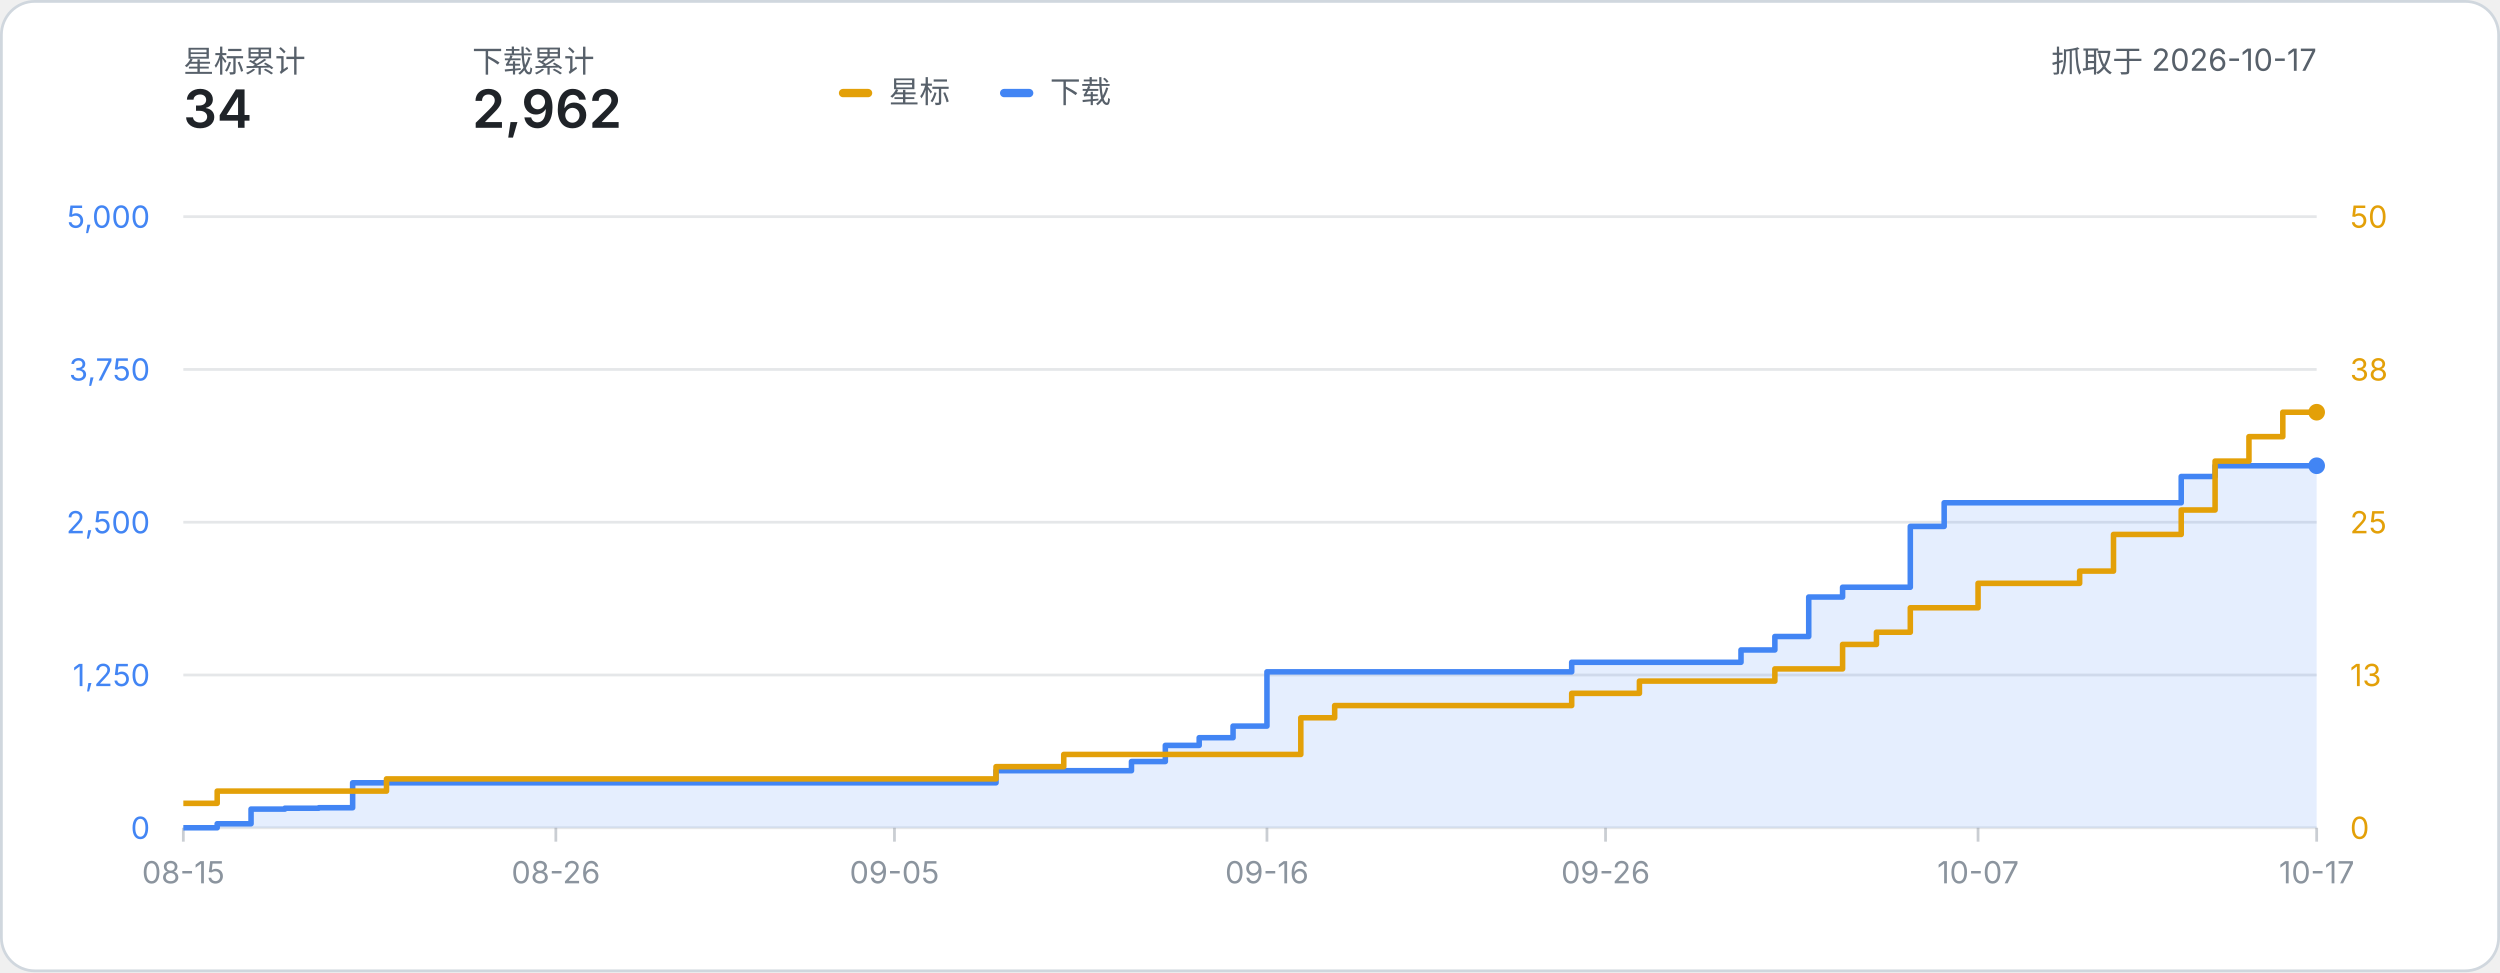
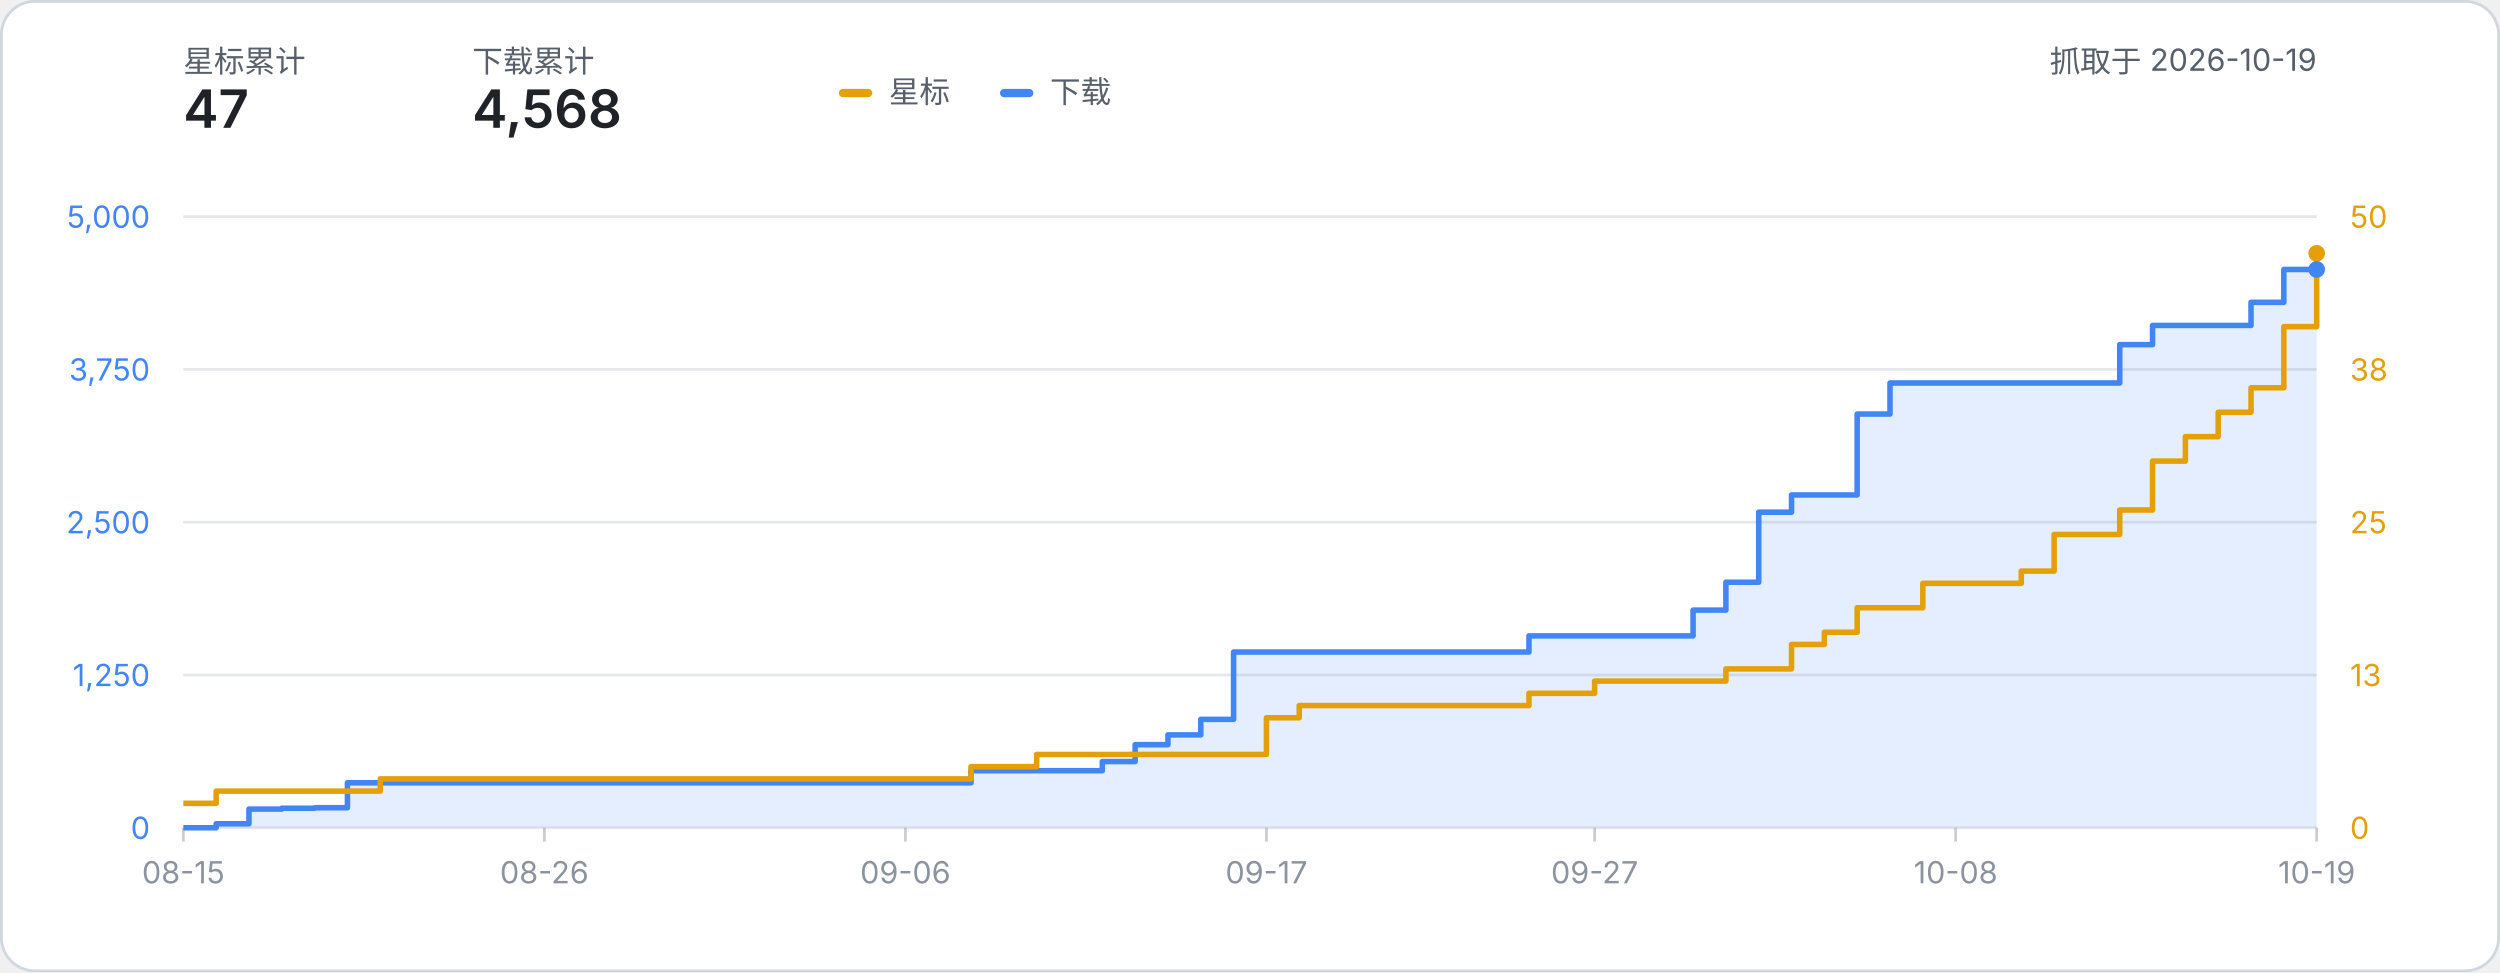
- <svg xmlns="http://www.w3.org/2000/svg" width="900" height="350" viewBox="0 0 900 350" role="img" aria-label="星标数与下载量累计折线图：星标 34、下载 2,962（数据抓取于 2026-10-17）">
+ <svg xmlns="http://www.w3.org/2000/svg" width="900" height="350" viewBox="0 0 900 350" role="img" aria-label="星标数与下载量累计折线图：星标 47、下载 4,568（数据抓取于 2026-10-19）">
  <style>
    text { font-family: system-ui, -apple-system, 'Segoe UI', 'PingFang SC', 'Microsoft YaHei', sans-serif; }
    .label { fill: #57606a; }
    .metric { fill: #1f2328; font-weight: 600; }
  </style>
  <rect x="0.5" y="0.5" width="899" height="349" rx="12" fill="#ffffff" stroke="#d0d7de" />
  <text x="66" y="26" class="label" font-size="11">星标累计</text>
-   <text x="66" y="46" class="metric" font-size="19">34</text>
+   <text x="66" y="46" class="metric" font-size="19">47</text>
  <text x="170" y="26" class="label" font-size="11">下载累计</text>
-   <text x="170" y="46" class="metric" font-size="19">2,962</text>
-   <text x="834.00" y="26" class="label" font-size="11" text-anchor="end">抓取于 2026-10-17</text>
+   <text x="170" y="46" class="metric" font-size="19">4,568</text>
+   <text x="834.00" y="26" class="label" font-size="11" text-anchor="end">抓取于 2026-10-19</text>
  <g transform="translate(302, 24)">
    <rect x="0" y="8" width="12" height="3" rx="1.5" fill="#e3a008" />
    <text x="18" y="13" class="label" font-size="11">星标</text>
    <rect x="58" y="8" width="12" height="3" rx="1.5" fill="#4285f4" />
    <text x="76" y="13" class="label" font-size="11">下载</text>
  </g>
  <line x1="66" y1="298.00" x2="834.00" y2="298.00" stroke="#8b949e" stroke-opacity="0.22" stroke-width="1" />
  <text x="54" y="302.00" text-anchor="end" font-size="11" fill="#4285f4">0</text>
  <text x="846.00" y="302.00" text-anchor="start" font-size="11" fill="#e3a008">0</text>
  <line x1="66" y1="243.00" x2="834.00" y2="243.00" stroke="#8b949e" stroke-opacity="0.22" stroke-width="1" />
  <text x="54" y="247.00" text-anchor="end" font-size="11" fill="#4285f4">1,250</text>
  <text x="846.00" y="247.00" text-anchor="start" font-size="11" fill="#e3a008">13</text>
  <line x1="66" y1="188.00" x2="834.00" y2="188.00" stroke="#8b949e" stroke-opacity="0.22" stroke-width="1" />
  <text x="54" y="192.00" text-anchor="end" font-size="11" fill="#4285f4">2,500</text>
  <text x="846.00" y="192.00" text-anchor="start" font-size="11" fill="#e3a008">25</text>
  <line x1="66" y1="133.00" x2="834.00" y2="133.00" stroke="#8b949e" stroke-opacity="0.22" stroke-width="1" />
  <text x="54" y="137.00" text-anchor="end" font-size="11" fill="#4285f4">3,750</text>
  <text x="846.00" y="137.00" text-anchor="start" font-size="11" fill="#e3a008">38</text>
  <line x1="66" y1="78.00" x2="834.00" y2="78.00" stroke="#8b949e" stroke-opacity="0.22" stroke-width="1" />
  <text x="54" y="82.00" text-anchor="end" font-size="11" fill="#4285f4">5,000</text>
  <text x="846.00" y="82.00" text-anchor="start" font-size="11" fill="#e3a008">50</text>
  <line x1="66.00" y1="298.00" x2="66.00" y2="303.00" stroke="#8b949e" stroke-opacity="0.45" stroke-width="1" />
  <text x="66.00" y="318.00" text-anchor="middle" font-size="11" fill="#8b949e">08-15</text>
-   <line x1="200.10" y1="298.00" x2="200.10" y2="303.00" stroke="#8b949e" stroke-opacity="0.45" stroke-width="1" />
-   <text x="200.10" y="318.00" text-anchor="middle" font-size="11" fill="#8b949e">08-26</text>
-   <line x1="322.00" y1="298.00" x2="322.00" y2="303.00" stroke="#8b949e" stroke-opacity="0.45" stroke-width="1" />
-   <text x="322.00" y="318.00" text-anchor="middle" font-size="11" fill="#8b949e">09-05</text>
-   <line x1="456.10" y1="298.00" x2="456.10" y2="303.00" stroke="#8b949e" stroke-opacity="0.45" stroke-width="1" />
-   <text x="456.10" y="318.00" text-anchor="middle" font-size="11" fill="#8b949e">09-16</text>
-   <line x1="578.00" y1="298.00" x2="578.00" y2="303.00" stroke="#8b949e" stroke-opacity="0.45" stroke-width="1" />
-   <text x="578.00" y="318.00" text-anchor="middle" font-size="11" fill="#8b949e">09-26</text>
-   <line x1="712.10" y1="298.00" x2="712.10" y2="303.00" stroke="#8b949e" stroke-opacity="0.45" stroke-width="1" />
-   <text x="712.10" y="318.00" text-anchor="middle" font-size="11" fill="#8b949e">10-07</text>
+   <line x1="195.97" y1="298.00" x2="195.97" y2="303.00" stroke="#8b949e" stroke-opacity="0.45" stroke-width="1" />
+   <text x="195.97" y="318.00" text-anchor="middle" font-size="11" fill="#8b949e">08-26</text>
+   <line x1="325.94" y1="298.00" x2="325.94" y2="303.00" stroke="#8b949e" stroke-opacity="0.45" stroke-width="1" />
+   <text x="325.94" y="318.00" text-anchor="middle" font-size="11" fill="#8b949e">09-06</text>
+   <line x1="455.91" y1="298.00" x2="455.91" y2="303.00" stroke="#8b949e" stroke-opacity="0.45" stroke-width="1" />
+   <text x="455.91" y="318.00" text-anchor="middle" font-size="11" fill="#8b949e">09-17</text>
+   <line x1="574.06" y1="298.00" x2="574.06" y2="303.00" stroke="#8b949e" stroke-opacity="0.45" stroke-width="1" />
+   <text x="574.06" y="318.00" text-anchor="middle" font-size="11" fill="#8b949e">09-27</text>
+   <line x1="704.03" y1="298.00" x2="704.03" y2="303.00" stroke="#8b949e" stroke-opacity="0.45" stroke-width="1" />
+   <text x="704.03" y="318.00" text-anchor="middle" font-size="11" fill="#8b949e">10-08</text>
  <line x1="834.00" y1="298.00" x2="834.00" y2="303.00" stroke="#8b949e" stroke-opacity="0.45" stroke-width="1" />
-   <text x="834.00" y="318.00" text-anchor="middle" font-size="11" fill="#8b949e">10-17</text>
-   <path d="M 66.00 298.00 H 78.19 V 296.55 H 90.38 V 291.27 H 102.57 V 290.96 H 114.76 V 290.78 H 126.95 V 281.81 H 139.14 V 281.81 H 151.33 V 281.81 H 163.52 V 281.81 H 175.71 V 281.81 H 187.90 V 281.81 H 200.10 V 281.81 H 212.29 V 281.81 H 224.48 V 281.81 H 236.67 V 281.81 H 248.86 V 281.81 H 261.05 V 281.81 H 273.24 V 281.81 H 285.43 V 281.81 H 297.62 V 281.81 H 309.81 V 281.81 H 322.00 V 281.81 H 334.19 V 281.81 H 346.38 V 281.81 H 358.57 V 277.45 H 370.76 V 277.45 H 382.95 V 277.45 H 395.14 V 277.45 H 407.33 V 274.15 H 419.52 V 268.34 H 431.71 V 265.57 H 443.90 V 261.39 H 456.10 V 241.86 H 468.29 V 241.86 H 480.48 V 241.86 H 492.67 V 241.86 H 504.86 V 241.86 H 517.05 V 241.86 H 529.24 V 241.86 H 541.43 V 241.86 H 553.62 V 241.86 H 565.81 V 238.42 H 578.00 V 238.42 H 590.19 V 238.42 H 602.38 V 238.42 H 614.57 V 238.42 H 626.76 V 233.98 H 638.95 V 229.14 H 651.14 V 214.93 H 663.33 V 211.41 H 675.52 V 211.41 H 687.71 V 189.50 H 699.90 V 181.00 H 712.10 V 181.00 H 724.29 V 181.00 H 736.48 V 181.00 H 748.67 V 181.00 H 760.86 V 181.00 H 773.05 V 181.00 H 785.24 V 171.54 H 797.43 V 167.67 H 809.62 V 167.67 H 821.81 V 167.67 H 834.00 V 167.67 L 834.00 298.00 L 66.00 298.00 Z" fill="#4285f4" fill-opacity="0.14" />
-   <path d="M 66.00 298.00 H 78.19 V 296.55 H 90.38 V 291.27 H 102.57 V 290.96 H 114.76 V 290.78 H 126.95 V 281.81 H 139.14 V 281.81 H 151.33 V 281.81 H 163.52 V 281.81 H 175.71 V 281.81 H 187.90 V 281.81 H 200.10 V 281.81 H 212.29 V 281.81 H 224.48 V 281.81 H 236.67 V 281.81 H 248.86 V 281.81 H 261.05 V 281.81 H 273.24 V 281.81 H 285.43 V 281.81 H 297.62 V 281.81 H 309.81 V 281.81 H 322.00 V 281.81 H 334.19 V 281.81 H 346.38 V 281.81 H 358.57 V 277.45 H 370.76 V 277.45 H 382.95 V 277.45 H 395.14 V 277.45 H 407.33 V 274.15 H 419.52 V 268.34 H 431.71 V 265.57 H 443.90 V 261.39 H 456.10 V 241.86 H 468.29 V 241.86 H 480.48 V 241.86 H 492.67 V 241.86 H 504.86 V 241.86 H 517.05 V 241.86 H 529.24 V 241.86 H 541.43 V 241.86 H 553.62 V 241.86 H 565.81 V 238.42 H 578.00 V 238.42 H 590.19 V 238.42 H 602.38 V 238.42 H 614.57 V 238.42 H 626.76 V 233.98 H 638.95 V 229.14 H 651.14 V 214.93 H 663.33 V 211.41 H 675.52 V 211.41 H 687.71 V 189.50 H 699.90 V 181.00 H 712.10 V 181.00 H 724.29 V 181.00 H 736.48 V 181.00 H 748.67 V 181.00 H 760.86 V 181.00 H 773.05 V 181.00 H 785.24 V 171.54 H 797.43 V 167.67 H 809.62 V 167.67 H 821.81 V 167.67 H 834.00 V 167.67" fill="none" stroke="#4285f4" stroke-width="2" stroke-linejoin="round" />
-   <path d="M 66.00 289.20 H 78.19 V 284.80 H 90.38 V 284.80 H 102.57 V 284.80 H 114.76 V 284.80 H 126.95 V 284.80 H 139.14 V 280.40 H 151.33 V 280.40 H 163.52 V 280.40 H 175.71 V 280.40 H 187.90 V 280.40 H 200.10 V 280.40 H 212.29 V 280.40 H 224.48 V 280.40 H 236.67 V 280.40 H 248.86 V 280.40 H 261.05 V 280.40 H 273.24 V 280.40 H 285.43 V 280.40 H 297.62 V 280.40 H 309.81 V 280.40 H 322.00 V 280.40 H 334.19 V 280.40 H 346.38 V 280.40 H 358.57 V 276.00 H 370.76 V 276.00 H 382.95 V 271.60 H 395.14 V 271.60 H 407.33 V 271.60 H 419.52 V 271.60 H 431.71 V 271.60 H 443.90 V 271.60 H 456.10 V 271.60 H 468.29 V 258.40 H 480.48 V 254.00 H 492.67 V 254.00 H 504.86 V 254.00 H 517.05 V 254.00 H 529.24 V 254.00 H 541.43 V 254.00 H 553.62 V 254.00 H 565.81 V 249.60 H 578.00 V 249.60 H 590.19 V 245.20 H 602.38 V 245.20 H 614.57 V 245.20 H 626.76 V 245.20 H 638.95 V 240.80 H 651.14 V 240.80 H 663.33 V 232.00 H 675.52 V 227.60 H 687.71 V 218.80 H 699.90 V 218.80 H 712.10 V 210.00 H 724.29 V 210.00 H 736.48 V 210.00 H 748.67 V 205.60 H 760.86 V 192.40 H 773.05 V 192.40 H 785.24 V 183.60 H 797.43 V 166.00 H 809.62 V 157.20 H 821.81 V 148.40 H 834.00 V 148.40" fill="none" stroke="#e3a008" stroke-width="2" stroke-linejoin="round" />
-   <circle cx="834.00" cy="148.40" r="3" fill="#e3a008" />
-   <circle cx="834.00" cy="167.67" r="3" fill="#4285f4" />
+   <text x="834.00" y="318.00" text-anchor="middle" font-size="11" fill="#8b949e">10-19</text>
+   <path d="M 66.00 298.00 H 77.82 V 296.55 H 89.63 V 291.27 H 101.45 V 290.96 H 113.26 V 290.78 H 125.08 V 281.81 H 136.89 V 281.81 H 148.71 V 281.81 H 160.52 V 281.81 H 172.34 V 281.81 H 184.15 V 281.81 H 195.97 V 281.81 H 207.78 V 281.81 H 219.60 V 281.81 H 231.42 V 281.81 H 243.23 V 281.81 H 255.05 V 281.81 H 266.86 V 281.81 H 278.68 V 281.81 H 290.49 V 281.81 H 302.31 V 281.81 H 314.12 V 281.81 H 325.94 V 281.81 H 337.75 V 281.81 H 349.57 V 277.45 H 361.38 V 277.45 H 373.20 V 277.45 H 385.02 V 277.45 H 396.83 V 274.15 H 408.65 V 268.08 H 420.46 V 264.56 H 432.28 V 258.97 H 444.09 V 234.73 H 455.91 V 234.73 H 467.72 V 234.73 H 479.54 V 234.73 H 491.35 V 234.73 H 503.17 V 234.73 H 514.98 V 234.73 H 526.80 V 234.73 H 538.62 V 234.73 H 550.43 V 228.92 H 562.25 V 228.92 H 574.06 V 228.92 H 585.88 V 228.92 H 597.69 V 228.92 H 609.51 V 219.64 H 621.32 V 209.60 H 633.14 V 184.39 H 644.95 V 178.19 H 656.77 V 178.19 H 668.58 V 149.06 H 680.40 V 137.88 H 692.22 V 137.88 H 704.03 V 137.88 H 715.85 V 137.88 H 727.66 V 137.88 H 739.48 V 137.88 H 751.29 V 137.88 H 763.11 V 124.07 H 774.92 V 117.16 H 786.74 V 117.16 H 798.55 V 117.16 H 810.37 V 108.84 H 822.18 V 97.01 H 834.00 V 97.01 L 834.00 298.00 L 66.00 298.00 Z" fill="#4285f4" fill-opacity="0.14" />
+   <path d="M 66.00 298.00 H 77.82 V 296.55 H 89.63 V 291.27 H 101.45 V 290.96 H 113.26 V 290.78 H 125.08 V 281.81 H 136.89 V 281.81 H 148.71 V 281.81 H 160.52 V 281.81 H 172.34 V 281.81 H 184.15 V 281.81 H 195.97 V 281.81 H 207.78 V 281.81 H 219.60 V 281.81 H 231.42 V 281.81 H 243.23 V 281.81 H 255.05 V 281.81 H 266.86 V 281.81 H 278.68 V 281.81 H 290.49 V 281.81 H 302.31 V 281.81 H 314.12 V 281.81 H 325.94 V 281.81 H 337.75 V 281.81 H 349.57 V 277.45 H 361.38 V 277.45 H 373.20 V 277.45 H 385.02 V 277.45 H 396.83 V 274.15 H 408.65 V 268.08 H 420.46 V 264.56 H 432.28 V 258.97 H 444.09 V 234.73 H 455.91 V 234.73 H 467.72 V 234.73 H 479.54 V 234.73 H 491.35 V 234.73 H 503.17 V 234.73 H 514.98 V 234.73 H 526.80 V 234.73 H 538.62 V 234.73 H 550.43 V 228.92 H 562.25 V 228.92 H 574.06 V 228.92 H 585.88 V 228.92 H 597.69 V 228.92 H 609.51 V 219.64 H 621.32 V 209.60 H 633.14 V 184.39 H 644.95 V 178.19 H 656.77 V 178.19 H 668.58 V 149.06 H 680.40 V 137.88 H 692.22 V 137.88 H 704.03 V 137.88 H 715.85 V 137.88 H 727.66 V 137.88 H 739.48 V 137.88 H 751.29 V 137.88 H 763.11 V 124.07 H 774.92 V 117.16 H 786.74 V 117.16 H 798.55 V 117.16 H 810.37 V 108.84 H 822.18 V 97.01 H 834.00 V 97.01" fill="none" stroke="#4285f4" stroke-width="2" stroke-linejoin="round" />
+   <path d="M 66.00 289.20 H 77.82 V 284.80 H 89.63 V 284.80 H 101.45 V 284.80 H 113.26 V 284.80 H 125.08 V 284.80 H 136.89 V 280.40 H 148.71 V 280.40 H 160.52 V 280.40 H 172.34 V 280.40 H 184.15 V 280.40 H 195.97 V 280.40 H 207.78 V 280.40 H 219.60 V 280.40 H 231.42 V 280.40 H 243.23 V 280.40 H 255.05 V 280.40 H 266.86 V 280.40 H 278.68 V 280.40 H 290.49 V 280.40 H 302.31 V 280.40 H 314.12 V 280.40 H 325.94 V 280.40 H 337.75 V 280.40 H 349.57 V 276.00 H 361.38 V 276.00 H 373.20 V 271.60 H 385.02 V 271.60 H 396.83 V 271.60 H 408.65 V 271.60 H 420.46 V 271.60 H 432.28 V 271.60 H 444.09 V 271.60 H 455.91 V 258.40 H 467.72 V 254.00 H 479.54 V 254.00 H 491.35 V 254.00 H 503.17 V 254.00 H 514.98 V 254.00 H 526.80 V 254.00 H 538.62 V 254.00 H 550.43 V 249.60 H 562.25 V 249.60 H 574.06 V 245.20 H 585.88 V 245.20 H 597.69 V 245.20 H 609.51 V 245.20 H 621.32 V 240.80 H 633.14 V 240.80 H 644.95 V 232.00 H 656.77 V 227.60 H 668.58 V 218.80 H 680.40 V 218.80 H 692.22 V 210.00 H 704.03 V 210.00 H 715.85 V 210.00 H 727.66 V 205.60 H 739.48 V 192.40 H 751.29 V 192.40 H 763.11 V 183.60 H 774.92 V 166.00 H 786.74 V 157.20 H 798.55 V 148.40 H 810.37 V 139.60 H 822.18 V 117.60 H 834.00 V 91.20" fill="none" stroke="#e3a008" stroke-width="2" stroke-linejoin="round" />
+   <circle cx="834.00" cy="91.20" r="3" fill="#e3a008" />
+   <circle cx="834.00" cy="97.01" r="3" fill="#4285f4" />
</svg>
